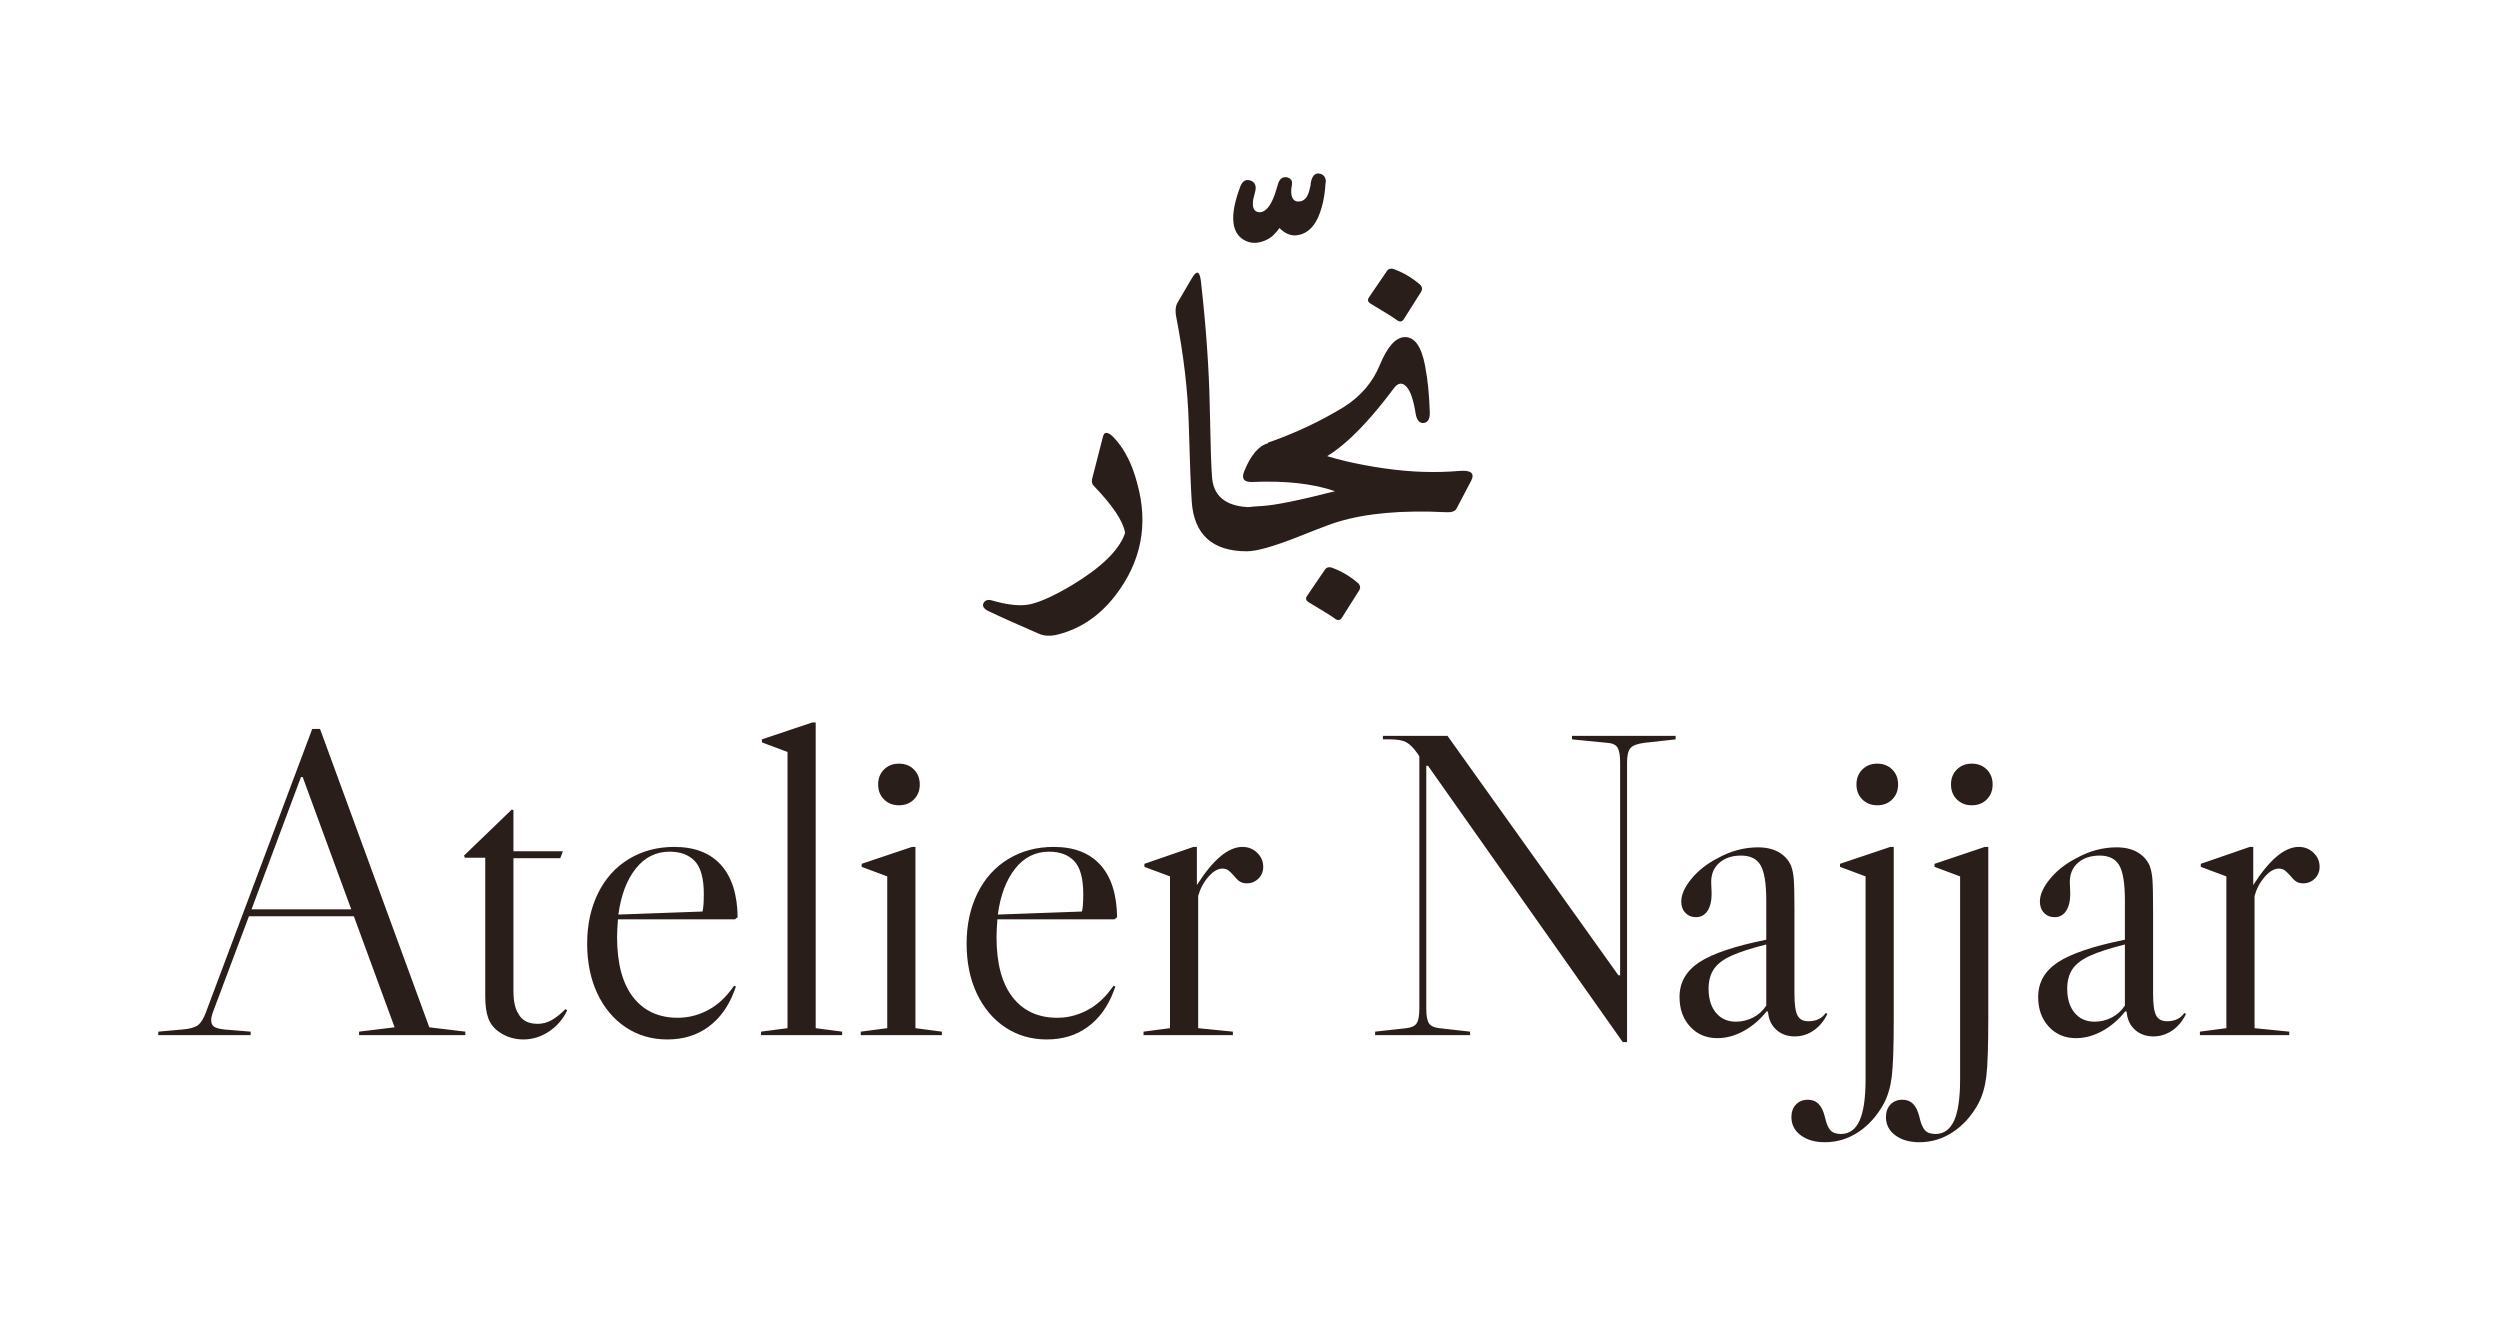
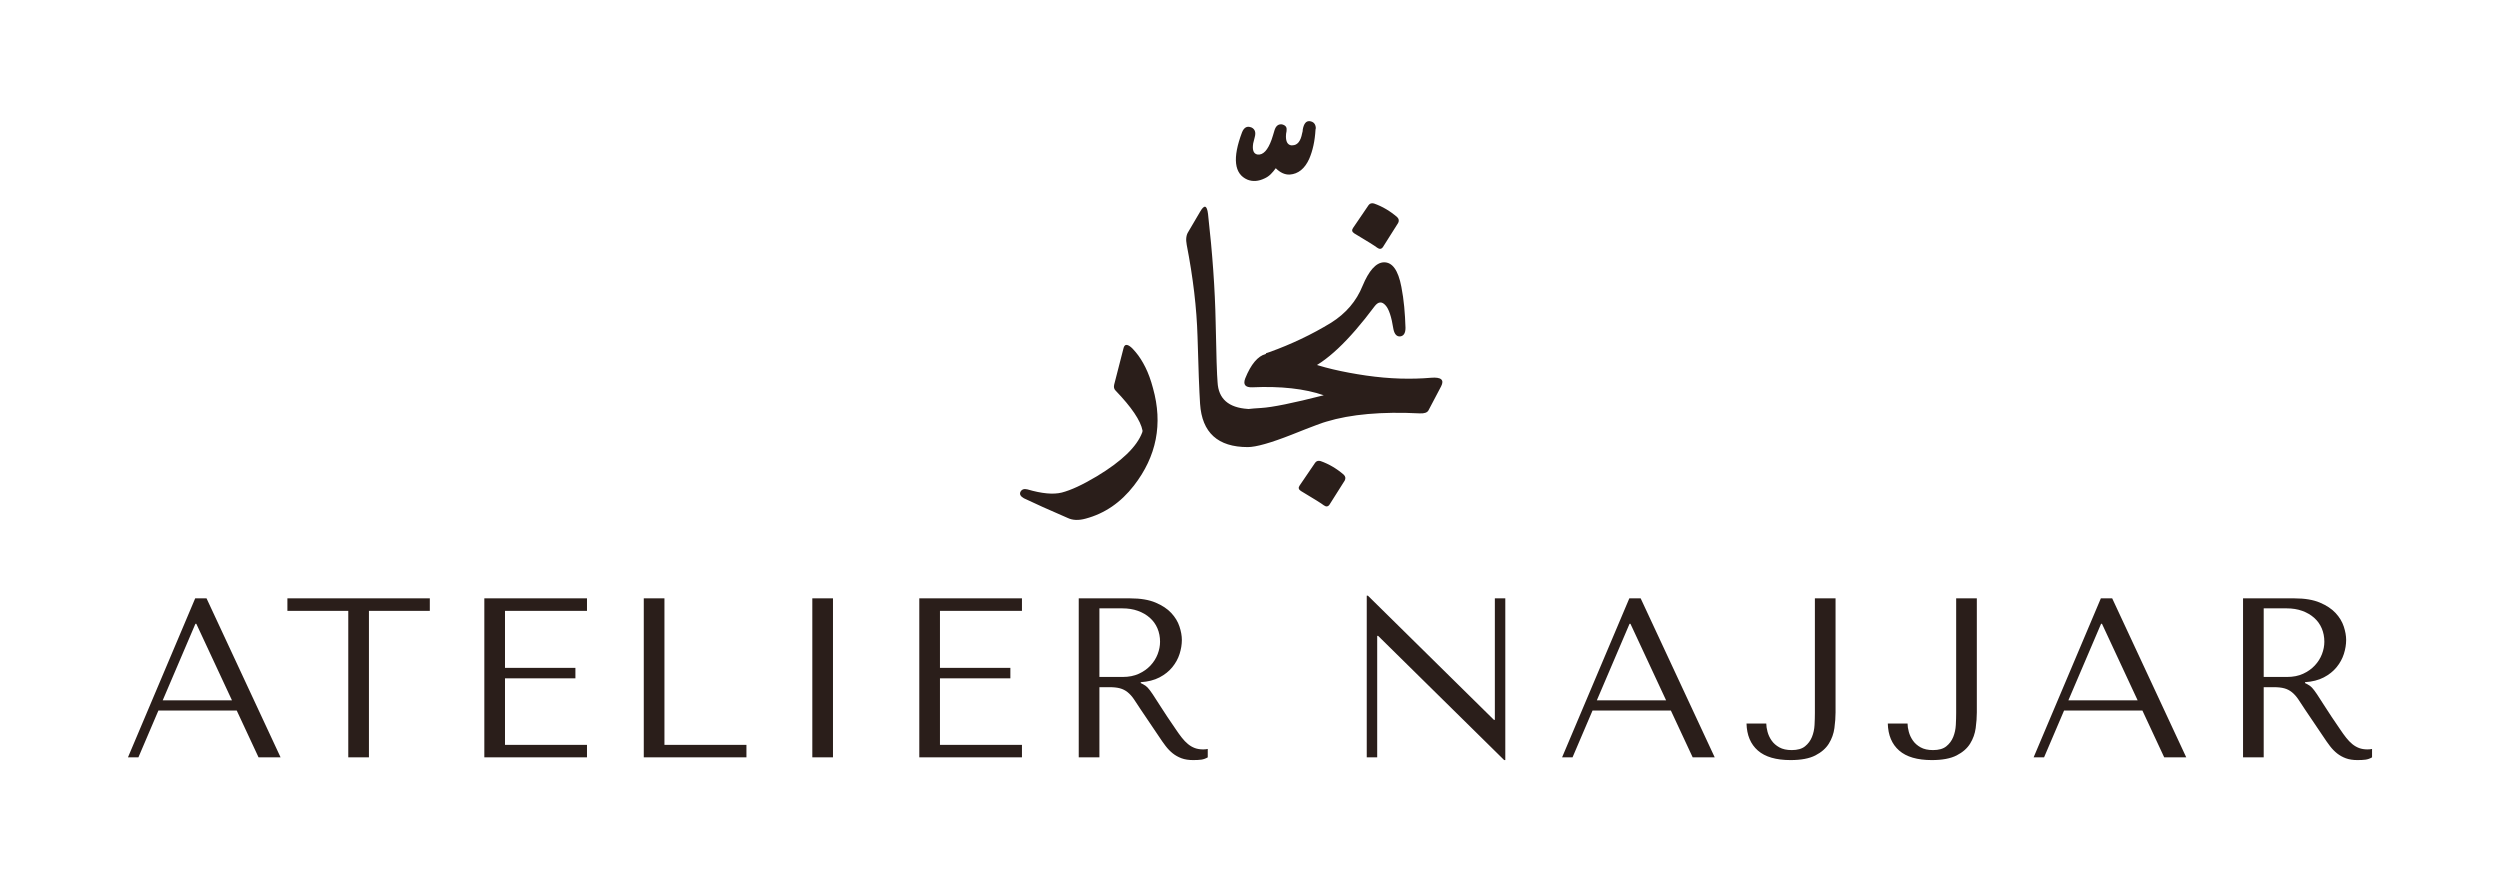
- <svg xmlns="http://www.w3.org/2000/svg" viewBox="0 0 1153 607" width="1153" height="607">
-   <path d="M508.64 201.556Q508.98 200.026 509.83 199.686Q511.7 199.176 515.27 203.596Q517.99 206.826 520.37 211.586Q522.75 216.346 524.45 222.806Q532.44 251.366 514.25 274.826Q503.71 288.426 488.41 292.506Q482.8 294.036 478.89 292.166Q471.41 288.936 465.545 286.301Q459.68 283.666 455.43 281.626Q452.71 280.096 453.56 278.226Q454.58 276.186 457.3 276.866Q468.86 280.266 475.66 278.566Q482.97 276.696 494.36 269.896Q514.42 257.826 518.67 246.436Q518.84 246.096 518.84 245.416Q517.31 237.426 504.39 223.996Q503.2 222.806 503.71 220.766ZM549.61 128.456Q553.01 122.506 553.86 129.646Q557.43 161.266 557.94 187.446Q558.45 213.966 558.96 219.576Q559.64 232.836 575.11 233.856Q580.38 234.196 581.06 238.956Q581.23 239.806 581.145 241.421Q581.06 243.036 580.72 245.246Q580.04 249.326 578.85 251.876Q577.83 254.256 575.11 254.256Q551.14 254.256 549.61 231.136Q549.27 225.866 548.93 216.856Q548.59 207.846 548.25 195.266Q547.91 183.706 546.465 171.466Q545.02 159.226 542.47 146.136Q541.62 141.716 543.32 139.166ZM604.52 84.426Q605.37 79.836 608.09 80.006Q611.32 80.346 611.49 83.746Q611.49 83.916 611.405 84.086Q611.32 84.256 611.32 84.596Q610.81 93.606 607.92 100.236Q604.35 108.056 597.55 108.566Q593.64 108.736 590.07 105.166Q588.88 106.866 587.435 108.311Q585.99 109.756 584.12 110.606Q579.19 112.986 574.94 111.286Q564.23 106.696 572.05 85.956Q573.58 82.216 576.64 83.236Q576.81 83.236 576.895 83.321Q576.98 83.406 577.15 83.406Q579.87 84.766 578.85 88.506Q578.68 89.356 578.425 90.206Q578.17 91.056 578 91.906Q577.15 97.346 580.38 97.856Q584.8 98.366 587.86 89.866Q588.2 88.676 588.625 87.486Q589.05 86.296 589.39 84.936Q590.41 81.536 593.13 81.706H593.3Q596.19 82.386 595.85 84.766V85.276Q595.68 85.956 595.595 86.721Q595.51 87.486 595.51 88.166Q595.51 92.416 598.23 92.926H598.91Q602.99 92.926 604.18 86.466Q604.35 85.956 604.435 85.446Q604.52 84.936 604.52 84.426ZM573.75 217.536Q578.34 206.146 584.8 204.446Q591.43 202.746 605.37 208.016Q612.34 210.736 620.67 212.691Q629.0 214.646 638.35 216.006Q647.87 217.366 656.54 217.621Q665.21 217.876 673.03 217.196Q681.19 216.516 678.47 221.786L671.67 234.706Q670.65 236.406 667.08 236.236Q636.65 234.706 617.1 240.656Q616.25 240.826 611.66 242.526Q607.07 244.226 598.57 247.626Q581.74 254.256 575.11 254.256Q571.03 254.256 569.16 245.586Q567.46 237.086 572.39 234.536Q573.58 233.856 582.25 233.346Q591.09 232.836 615.74 226.546Q600.44 221.276 577.49 222.296Q571.88 222.466 573.75 217.536ZM611.15 262.586Q612.17 261.226 614.04 261.736Q617.44 262.926 620.585 264.796Q623.73 266.666 626.45 269.046Q627.81 270.406 626.96 272.106L618.8 285.026Q617.61 286.726 615.74 285.366Q614.04 284.006 603.5 277.716Q601.63 276.526 602.82 274.826ZM659.43 190.506Q659.43 194.756 656.54 195.096Q653.82 195.266 652.97 191.186Q651.44 181.326 648.72 178.436Q645.83 175.206 642.94 178.946Q622.03 206.996 606.39 213.286Q598.4 216.686 592.79 214.646Q586.16 212.436 585.14 206.146L584.8 204.106L586.84 203.426Q595.34 200.366 603.585 196.456Q611.83 192.546 619.65 187.786Q631.55 180.306 636.48 168.066Q641.58 155.826 647.7 155.486Q654.67 155.146 657.22 168.576Q658.24 173.846 658.75 179.286Q659.26 184.726 659.43 190.506ZM639.71 124.886Q640.73 123.526 642.6 124.036Q646.0 125.226 649.145 127.096Q652.29 128.966 655.01 131.346Q656.37 132.706 655.52 134.406L647.36 147.326Q646.17 149.026 644.3 147.666Q642.6 146.306 632.06 140.016Q630.19 138.826 631.38 137.126Z" fill="#2A1E1A" />
-   <path d="M214.6 475.795V477.395H165.6V475.795L182 473.795L163.2 422.595H114.8L98.2 466.795Q97.4 468.995 97.4 470.395Q97.4 472.595 98.7 473.495Q100 474.395 103.4 474.795L115.6 475.795V477.395H73V475.795L84.2 474.795Q89.2 474.395 91.3 472.795Q93.4 471.195 95 466.795L144 336.195H147.6L198 473.795ZM162 419.395 139.6 358.395H138.8L116 419.395ZM214 394.595 214.4 395.595H223.8V459.595Q223.8 465.795 225.2 469.595Q226.6 473.395 230 475.795Q235 479.395 241.4 479.395Q247.6 479.395 253.1 475.795Q258.6 472.195 261.6 465.995L260.8 465.395Q257.2 468.995 254.2 470.595Q251.2 472.195 248 472.195Q241.4 472.195 239 467.395Q236.8 463.995 236.8 456.995V395.795H258.4L259.6 392.595H236.8V373.595L236 373.395ZM338.6 454.595 339.4 454.995 338.6 457.195Q334.6 467.795 326.7 473.595Q318.8 479.395 307.8 479.395Q297 479.395 288.6 473.795Q280.2 468.195 275.5 458.195Q270.8 448.195 270.8 435.195Q270.8 422.195 275.8 411.995Q280.8 401.795 290 396.195Q299.2 390.595 311 390.595Q325 390.595 332.5 398.895Q340 407.195 340.2 422.995L339 423.995H285Q284.6 429.195 284.6 432.195Q284.6 450.395 292.0 459.895Q299.4 469.395 312.6 469.395Q319.4 469.395 325.7 466.295Q332 463.195 336.8 456.995ZM285.2 421.795 324 420.395Q324.6 417.995 324.6 412.395Q324.6 401.595 320.5 397.195Q316.4 392.795 308.8 392.795Q299.4 392.795 293.2 400.595Q287 408.395 285.2 421.795ZM376.2 333.195H374.6L351.4 340.995V342.395L363.2 346.795V474.195L351.0 475.795V477.395H388.4V475.795L376.2 474.195ZM414.6 352.195Q418.8 352.195 421.5 354.895Q424.2 357.595 424.2 361.795Q424.2 365.995 421.5 368.695Q418.8 371.395 414.6 371.395Q410.4 371.395 407.7 368.695Q405 365.995 405 361.795Q405 357.595 407.7 354.895Q410.4 352.195 414.6 352.195ZM422.2 390.595H420.6L397.4 398.395V399.795L409.2 404.195V474.195L397 475.795V477.395H434.4V475.795L422.2 474.195ZM513.6 454.595 514.4 454.995 513.6 457.195Q509.6 467.795 501.7 473.595Q493.8 479.395 482.8 479.395Q472 479.395 463.6 473.795Q455.2 468.195 450.5 458.195Q445.8 448.195 445.8 435.195Q445.8 422.195 450.8 411.995Q455.8 401.795 465 396.195Q474.2 390.595 486 390.595Q500 390.595 507.5 398.895Q515.0 407.195 515.2 422.995L514.0 423.995H460Q459.6 429.195 459.6 432.195Q459.6 450.395 467.0 459.895Q474.4 469.395 487.6 469.395Q494.4 469.395 500.7 466.295Q507 463.195 511.8 456.995ZM460.2 421.795 499 420.395Q499.6 417.995 499.6 412.395Q499.6 401.595 495.5 397.195Q491.4 392.795 483.8 392.795Q474.4 392.795 468.2 400.595Q462 408.395 460.2 421.795ZM582.6 399.795Q582.6 402.995 580.4 405.195Q578.2 407.395 575.0 407.395Q573.0 407.395 571.7 406.495Q570.4 405.595 569.0 403.795Q567.6 402.195 566.5 401.395Q565.4 400.595 563.8 400.595Q560.6 400.595 557.3 404.395Q554.0 408.195 552.6 413.195V474.195L568.6 475.795V477.395H527.4V475.795L539.6 474.195V404.195L527.8 399.795V398.395L550.4 390.595H552.0V408.195Q563.2 390.595 573.0 390.595Q577.0 390.595 579.8 393.295Q582.6 395.995 582.6 399.795ZM772.8 339.395V340.995L758.4 342.595Q753.6 343.195 752.0 344.995Q750.4 346.795 750.4 351.595V480.595H748.4L658.6 353.195H657.8V465.195Q657.8 469.995 659.0 471.895Q660.2 473.795 663.8 474.195L678.0 475.795V477.395H634.2V475.795L648.6 474.195Q652.2 473.795 653.4 471.895Q654.6 469.995 654.6 465.195V348.795L653.8 347.595Q651.0 343.595 648.5 342.295Q646.0 340.995 641.2 340.995H637.8V339.395H667.6L746.4 449.795H747.2V351.595Q747.2 346.795 746.0 344.795Q744.8 342.795 741.2 342.595L725.0 340.995V339.395ZM774.6 459.795Q774.6 449.795 783.7 443.795Q792.8 437.795 814.6 433.395V415.195Q814.6 403.595 812.0 399.095Q809.4 394.595 803.0 394.595Q796.8 394.595 793.0 397.895Q789.2 401.195 789.2 406.795L789.4 412.195Q789.4 417.195 787.5 420.095Q785.6 422.995 782.2 422.995Q779.2 422.995 777.3 420.995Q775.4 418.995 775.4 415.795Q775.4 410.995 780.1 405.295Q784.8 399.595 792.2 395.795Q801.2 390.795 810.8 390.795Q816.4 390.795 820.3 392.995Q824.2 395.195 826.0 399.195Q827.0 401.795 827.3 405.595Q827.6 409.395 827.6 420.195V458.395Q827.6 465.595 829.0 468.295Q830.4 470.995 834.0 470.995Q839.4 470.995 842.0 467.195L842.8 467.595Q840.4 472.595 836.4 475.295Q832.4 477.995 827.8 477.995Q822.6 477.995 819.2 474.895Q815.8 471.795 815.4 466.595L814.8 466.395Q810.2 472.195 804.2 475.495Q798.2 478.795 792.0 478.795Q784.4 478.795 779.5 473.495Q774.6 468.195 774.6 459.795ZM814.6 463.795V435.595Q804.2 438.195 798.5 440.795Q792.8 443.395 790.4 446.995Q788.0 450.595 788.0 455.995Q788.0 462.995 791.4 467.095Q794.8 471.195 800.6 471.195Q804.8 471.195 808.5 469.295Q812.2 467.395 814.6 463.795ZM865.8 352.195Q870.0 352.195 872.7 354.895Q875.4 357.595 875.4 361.795Q875.4 365.995 872.7 368.695Q870.0 371.395 865.8 371.395Q861.6 371.395 858.9 368.695Q856.2 365.995 856.2 361.795Q856.2 357.595 858.9 354.895Q861.6 352.195 865.8 352.195ZM849.0 522.995Q845.8 522.995 844.2 521.295Q842.6 519.595 841.6 514.995Q840.6 510.995 838.7 509.095Q836.8 507.195 833.8 507.195Q830.4 507.195 828.3 509.395Q826.2 511.595 826.2 515.195Q826.2 520.395 830.5 523.595Q834.8 526.795 841.6 526.795Q850.0 526.795 857.1 522.095Q864.2 517.395 868.8 508.995Q871.6 503.795 872.5 496.395Q873.4 488.995 873.4 469.395V390.595H871.8L848.6 398.395V399.795L860.4 404.195V497.795Q860.4 510.795 857.6 516.895Q854.8 522.995 849.0 522.995ZM909.4 352.195Q913.6 352.195 916.3 354.895Q919.0 357.595 919.0 361.795Q919.0 365.995 916.3 368.695Q913.6 371.395 909.4 371.395Q905.2 371.395 902.5 368.695Q899.8 365.995 899.8 361.795Q899.8 357.595 902.5 354.895Q905.2 352.195 909.4 352.195ZM892.6 522.995Q889.4 522.995 887.8 521.295Q886.2 519.595 885.2 514.995Q884.2 510.995 882.3 509.095Q880.4 507.195 877.4 507.195Q874.0 507.195 871.9 509.395Q869.8 511.595 869.8 515.195Q869.8 520.395 874.1 523.595Q878.4 526.795 885.2 526.795Q893.6 526.795 900.7 522.095Q907.8 517.395 912.4 508.995Q915.2 503.795 916.1 496.395Q917.0 488.995 917.0 469.395V390.595H915.4L892.2 398.395V399.795L904.0 404.195V497.795Q904.0 510.795 901.2 516.895Q898.4 522.995 892.6 522.995ZM940 459.795Q940 449.795 949.1 443.795Q958.2 437.795 980 433.395V415.195Q980 403.595 977.4 399.095Q974.8 394.595 968.4 394.595Q962.2 394.595 958.4 397.895Q954.6 401.195 954.6 406.795L954.8 412.195Q954.8 417.195 952.9 420.095Q951 422.995 947.6 422.995Q944.6 422.995 942.7 420.995Q940.8 418.995 940.8 415.795Q940.8 410.995 945.5 405.295Q950.2 399.595 957.6 395.795Q966.6 390.795 976.2 390.795Q981.8 390.795 985.7 392.995Q989.6 395.195 991.4 399.195Q992.4 401.795 992.7 405.595Q993 409.395 993 420.195V458.395Q993 465.595 994.4 468.295Q995.8 470.995 999.4 470.995Q1004.8 470.995 1007.4 467.195L1008.2 467.595Q1005.8 472.595 1001.8 475.295Q997.8 477.995 993.2 477.995Q988 477.995 984.6 474.895Q981.2 471.795 980.8 466.595L980.2 466.395Q975.6 472.195 969.6 475.495Q963.6 478.795 957.4 478.795Q949.8 478.795 944.9 473.495Q940 468.195 940 459.795ZM980 463.795V435.595Q969.6 438.195 963.9 440.795Q958.2 443.395 955.8 446.995Q953.4 450.595 953.4 455.995Q953.4 462.995 956.8 467.095Q960.2 471.195 966 471.195Q970.2 471.195 973.9 469.295Q977.6 467.395 980 463.795ZM1069.8 399.795Q1069.8 402.995 1067.6 405.195Q1065.4 407.395 1062.2 407.395Q1060.2 407.395 1058.9 406.495Q1057.6 405.595 1056.2 403.795Q1054.8 402.195 1053.7 401.395Q1052.6 400.595 1051.0 400.595Q1047.8 400.595 1044.5 404.395Q1041.2 408.195 1039.8 413.195V474.195L1055.8 475.795V477.395H1014.6V475.795L1026.8 474.195V404.195L1015 399.795V398.395L1037.6 390.595H1039.2V408.195Q1050.4 390.595 1060.2 390.595Q1064.2 390.595 1067.0 393.295Q1069.8 395.995 1069.8 399.795Z" fill="#2A1E1A" />
+ <svg xmlns="http://www.w3.org/2000/svg" viewBox="0 0 1651 582" width="1651" height="582">
+   <path d="M741.92 230.157Q742.34 228.267 743.39 227.847Q745.7 227.217 750.11 232.677Q753.47 236.667 756.41 242.547Q759.35 248.427 761.45 256.407Q771.32 291.687 748.85 320.667Q735.83 337.467 716.93 342.507Q710.0 344.397 705.17 342.087Q695.93 338.097 688.685 334.842Q681.44 331.587 676.19 329.067Q672.83 327.177 673.88 324.867Q675.14 322.347 678.5 323.187Q692.78 327.387 701.18 325.287Q710.21 322.977 724.28 314.577Q749.06 299.667 754.31 285.597Q754.52 285.177 754.52 284.337Q752.63 274.467 736.67 257.877Q735.2 256.407 735.83 253.887ZM792.53 139.857Q796.73 132.507 797.78 141.327Q802.19 180.387 802.82 212.727Q803.45 245.487 804.08 252.417Q804.92 268.797 824.03 270.057Q830.54 270.477 831.38 276.357Q831.59 277.407 831.485 279.402Q831.38 281.397 830.96 284.127Q830.12 289.167 828.65 292.317Q827.39 295.257 824.03 295.257Q794.42 295.257 792.53 266.697Q792.11 260.187 791.69 249.057Q791.27 237.927 790.85 222.387Q790.43 208.107 788.645 192.987Q786.86 177.867 783.71 161.697Q782.66 156.237 784.76 153.087ZM860.36 85.467Q861.41 79.797 864.77 80.007Q868.76 80.427 868.97 84.627Q868.97 84.837 868.865 85.047Q868.76 85.257 868.76 85.677Q868.13 96.807 864.56 104.997Q860.15 114.657 851.75 115.287Q846.92 115.497 842.51 111.087Q841.04 113.187 839.255 114.972Q837.47 116.757 835.16 117.807Q829.07 120.747 823.82 118.647Q810.59 112.977 820.25 87.357Q822.14 82.737 825.92 83.997Q826.13 83.997 826.235 84.102Q826.34 84.207 826.55 84.207Q829.91 85.887 828.65 90.507Q828.44 91.557 828.125 92.607Q827.81 93.657 827.6 94.707Q826.55 101.427 830.54 102.057Q836 102.687 839.78 92.187Q840.2 90.717 840.725 89.247Q841.25 87.777 841.67 86.097Q842.93 81.897 846.29 82.107H846.5Q850.07 82.947 849.65 85.887V86.517Q849.44 87.357 849.335 88.302Q849.23 89.247 849.23 90.087Q849.23 95.337 852.59 95.967H853.43Q858.47 95.967 859.94 87.987Q860.15 87.357 860.255 86.727Q860.36 86.097 860.36 85.467ZM822.35 249.897Q828.02 235.827 836.0 233.727Q844.19 231.627 861.41 238.137Q870.02 241.497 880.31 243.912Q890.6 246.327 902.15 248.007Q913.91 249.687 924.62 250.002Q935.33 250.317 944.99 249.477Q955.07 248.637 951.71 255.147L943.31 271.107Q942.05 273.207 937.64 272.997Q900.05 271.107 875.9 278.457Q874.85 278.667 869.18 280.767Q863.51 282.867 853.01 287.067Q832.22 295.257 824.03 295.257Q818.99 295.257 816.68 284.547Q814.58 274.047 820.67 270.897Q822.14 270.057 832.85 269.427Q843.77 268.797 874.22 261.027Q855.32 254.517 826.97 255.777Q820.04 255.987 822.35 249.897ZM868.55 305.547Q869.81 303.867 872.12 304.497Q876.32 305.967 880.205 308.277Q884.09 310.587 887.45 313.527Q889.13 315.207 888.08 317.307L878.0 333.267Q876.53 335.367 874.22 333.687Q872.12 332.007 859.1 324.237Q856.79 322.767 858.26 320.667ZM928.19 216.507Q928.19 221.757 924.62 222.177Q921.26 222.387 920.21 217.347Q918.32 205.167 914.96 201.597Q911.39 197.607 907.82 202.227Q881.99 236.877 862.67 244.647Q852.8 248.847 845.87 246.327Q837.68 243.597 836.42 235.827L836 233.307L838.52 232.467Q849.02 228.687 859.205 223.857Q869.39 219.027 879.05 213.147Q893.75 203.907 899.84 188.787Q906.14 173.667 913.7 173.247Q922.31 172.827 925.46 189.417Q926.72 195.927 927.35 202.647Q927.98 209.367 928.19 216.507ZM903.83 135.447Q905.09 133.767 907.4 134.397Q911.6 135.867 915.485 138.177Q919.37 140.487 922.73 143.427Q924.41 145.107 923.36 147.207L913.28 163.167Q911.81 165.267 909.5 163.587Q907.4 161.907 894.38 154.137Q892.07 152.667 893.54 150.567Z" fill="#2A1E1A" />
+   <path d="M156.35 469.258 170.75 500.158H185.3L136.4 395.158H128.9L84.5 500.158H91.4L104.6 469.258ZM153.2 462.508H107.45L129.05 411.958H129.65ZM243.65 500.158V403.408H283.85V395.158H189.8V403.408H230.0V500.158ZM319.85 395.158V500.158H387.65V491.908H333.5V447.958H380.0V441.058H333.5V403.408H387.65V395.158ZM425.15 500.158V395.158H438.8V491.908H492.95V500.158ZM536.45 395.158V500.158H550.1V395.158ZM607.1 395.158V500.158H674.9V491.908H620.75V447.958H667.25V441.058H620.75V403.408H674.9V395.158ZM712.4 395.158V500.158H726.05V453.808H732.65Q736.85 453.808 739.625 454.558Q742.4 455.308 744.65 457.108Q746.9 458.908 748.85 461.758Q750.8 464.608 753.5 468.808L765.35 486.358Q767.6 489.808 769.775 492.658Q771.95 495.508 774.5 497.533Q777.05 499.558 780.275 500.758Q783.5 501.958 788.0 501.958Q791.3 501.958 793.4 501.658Q795.5 501.358 797.6 500.158V494.608Q796.85 494.758 796.1 494.833Q795.35 494.908 794.6 494.908Q791.45 494.908 789.05 494.008Q786.65 493.108 784.55 491.383Q782.45 489.658 780.5 487.183Q778.55 484.708 776.45 481.558Q770.15 472.408 766.7 466.933Q763.25 461.458 761.225 458.458Q759.2 455.458 757.925 454.108Q756.65 452.758 754.85 451.858L753.35 451.108V450.508Q760.55 450.058 765.725 447.358Q770.9 444.658 774.2 440.608Q777.5 436.558 779.0 431.833Q780.5 427.108 780.5 422.608Q780.5 418.558 778.925 413.758Q777.35 408.958 773.525 404.833Q769.7 400.708 763.1 397.933Q756.5 395.158 746.45 395.158ZM726.05 401.758H741.2Q746.9 401.758 751.475 403.408Q756.05 405.058 759.35 407.983Q762.65 410.908 764.375 414.958Q766.1 419.008 766.1 423.808Q766.1 427.858 764.525 431.983Q762.95 436.108 759.8 439.483Q756.65 442.858 752.075 444.958Q747.5 447.058 741.5 447.058H726.05ZM987.2 395.158V475.408H986.6L903.35 393.358H902.6V500.158H909.5V419.908H910.1L993.35 501.958H994.1V395.158ZM1103.45 469.258 1117.85 500.158H1132.4L1083.5 395.158H1076.0L1031.6 500.158H1038.5L1051.7 469.258ZM1100.3 462.508H1054.55L1076.15 411.958H1076.75ZM1198.55 395.158V470.908Q1198.55 474.508 1198.325 478.783Q1198.1 483.058 1196.6 486.733Q1195.1 490.408 1192.025 492.883Q1188.95 495.358 1183.25 495.358Q1178.3 495.358 1175.075 493.558Q1171.85 491.758 1169.975 489.058Q1168.1 486.358 1167.275 483.283Q1166.45 480.208 1166.45 477.808H1153.4Q1153.7 489.358 1160.9 495.658Q1168.1 501.958 1182.5 501.958Q1192.85 501.958 1198.85 498.883Q1204.85 495.808 1207.775 491.083Q1210.7 486.358 1211.45 480.808Q1212.2 475.258 1212.2 470.458V395.158ZM1291.85 395.158V470.908Q1291.85 474.508 1291.625 478.783Q1291.4 483.058 1289.9 486.733Q1288.4 490.408 1285.325 492.883Q1282.25 495.358 1276.55 495.358Q1271.6 495.358 1268.375 493.558Q1265.15 491.758 1263.275 489.058Q1261.4 486.358 1260.575 483.283Q1259.75 480.208 1259.75 477.808H1246.7Q1247.0 489.358 1254.2 495.658Q1261.4 501.958 1275.8 501.958Q1286.15 501.958 1292.15 498.883Q1298.15 495.808 1301.075 491.083Q1304.0 486.358 1304.75 480.808Q1305.5 475.258 1305.5 470.458V395.158ZM1414.85 469.258 1429.25 500.158H1443.8L1394.9 395.158H1387.4L1343.0 500.158H1349.9L1363.1 469.258ZM1411.7 462.508H1365.95L1387.55 411.958H1388.15ZM1481.3 395.158V500.158H1494.95V453.808H1501.55Q1505.75 453.808 1508.525 454.558Q1511.3 455.308 1513.55 457.108Q1515.8 458.908 1517.75 461.758Q1519.7 464.608 1522.4 468.808L1534.25 486.358Q1536.5 489.808 1538.675 492.658Q1540.85 495.508 1543.4 497.533Q1545.95 499.558 1549.175 500.758Q1552.4 501.958 1556.9 501.958Q1560.2 501.958 1562.3 501.658Q1564.4 501.358 1566.5 500.158V494.608Q1565.75 494.758 1565.0 494.833Q1564.25 494.908 1563.5 494.908Q1560.35 494.908 1557.95 494.008Q1555.55 493.108 1553.45 491.383Q1551.35 489.658 1549.4 487.183Q1547.45 484.708 1545.35 481.558Q1539.05 472.408 1535.6 466.933Q1532.15 461.458 1530.125 458.458Q1528.1 455.458 1526.825 454.108Q1525.55 452.758 1523.75 451.858L1522.25 451.108V450.508Q1529.45 450.058 1534.625 447.358Q1539.8 444.658 1543.1 440.608Q1546.4 436.558 1547.9 431.833Q1549.4 427.108 1549.4 422.608Q1549.4 418.558 1547.825 413.758Q1546.25 408.958 1542.425 404.833Q1538.6 400.708 1532.0 397.933Q1525.4 395.158 1515.35 395.158ZM1494.95 401.758H1510.1Q1515.8 401.758 1520.375 403.408Q1524.95 405.058 1528.25 407.983Q1531.55 410.908 1533.275 414.958Q1535.0 419.008 1535.0 423.808Q1535.0 427.858 1533.425 431.983Q1531.85 436.108 1528.7 439.483Q1525.55 442.858 1520.975 444.958Q1516.4 447.058 1510.4 447.058H1494.95Z" fill="#2A1E1A" />
</svg>
